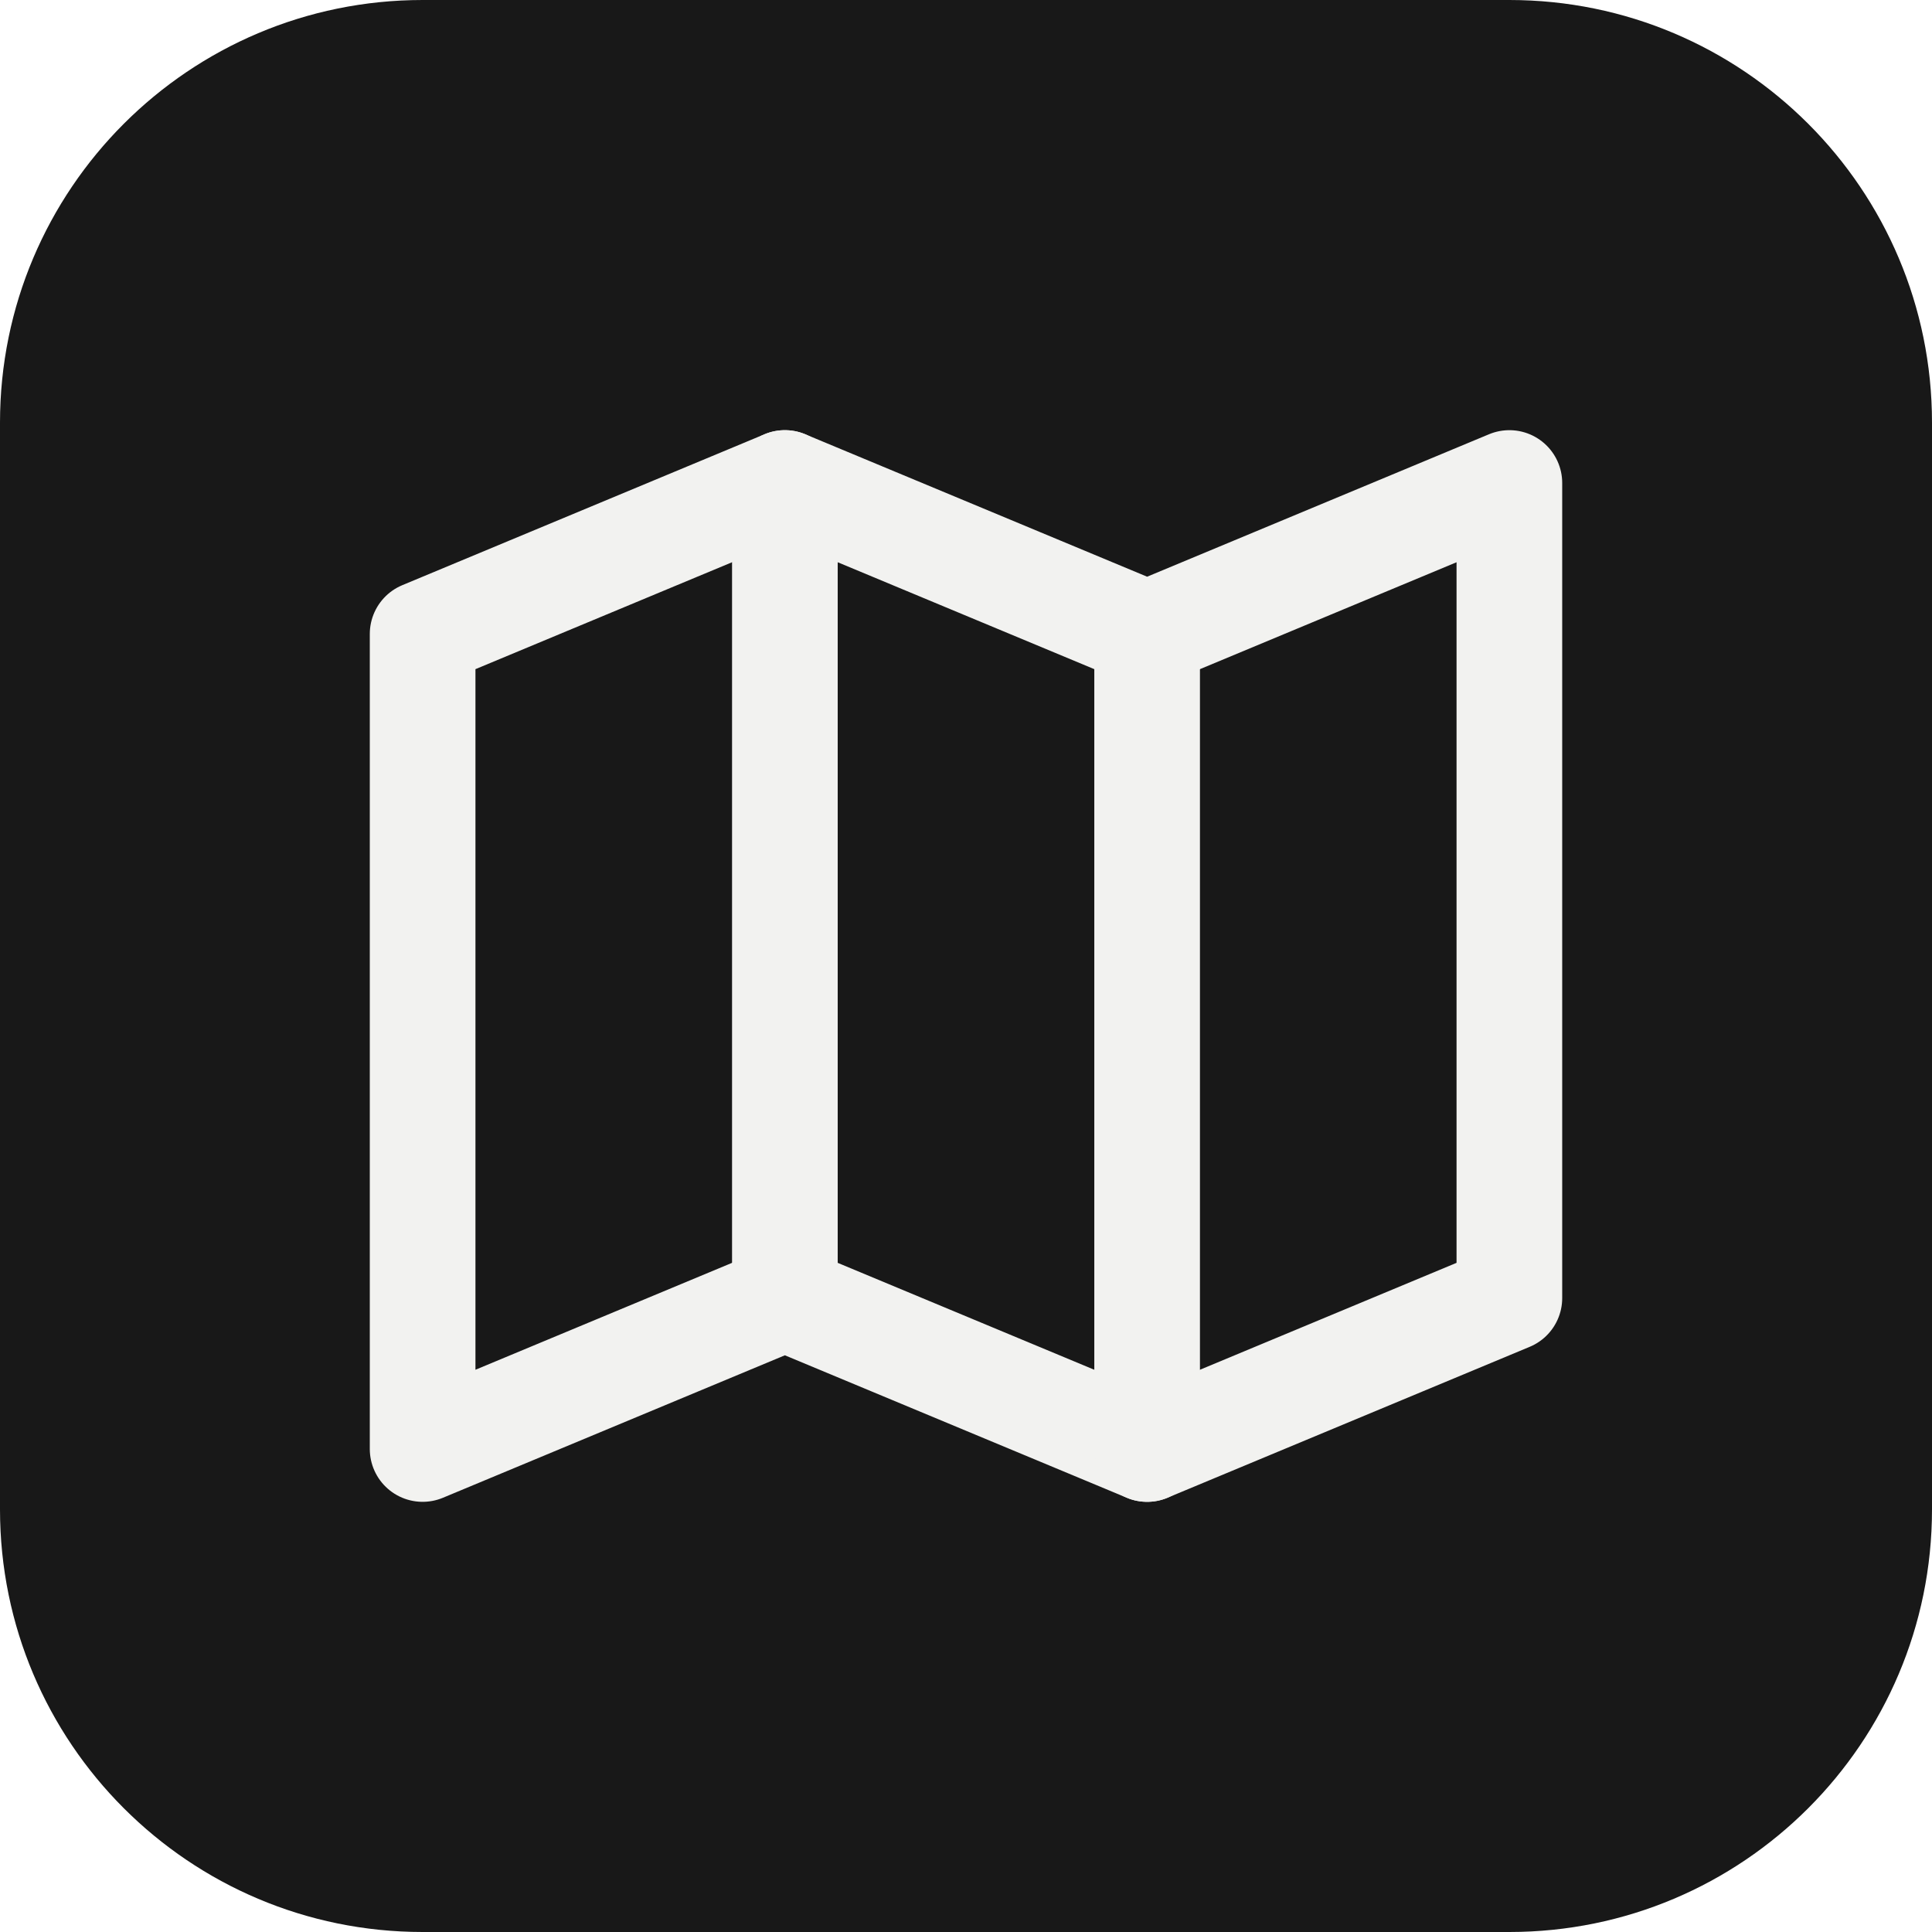
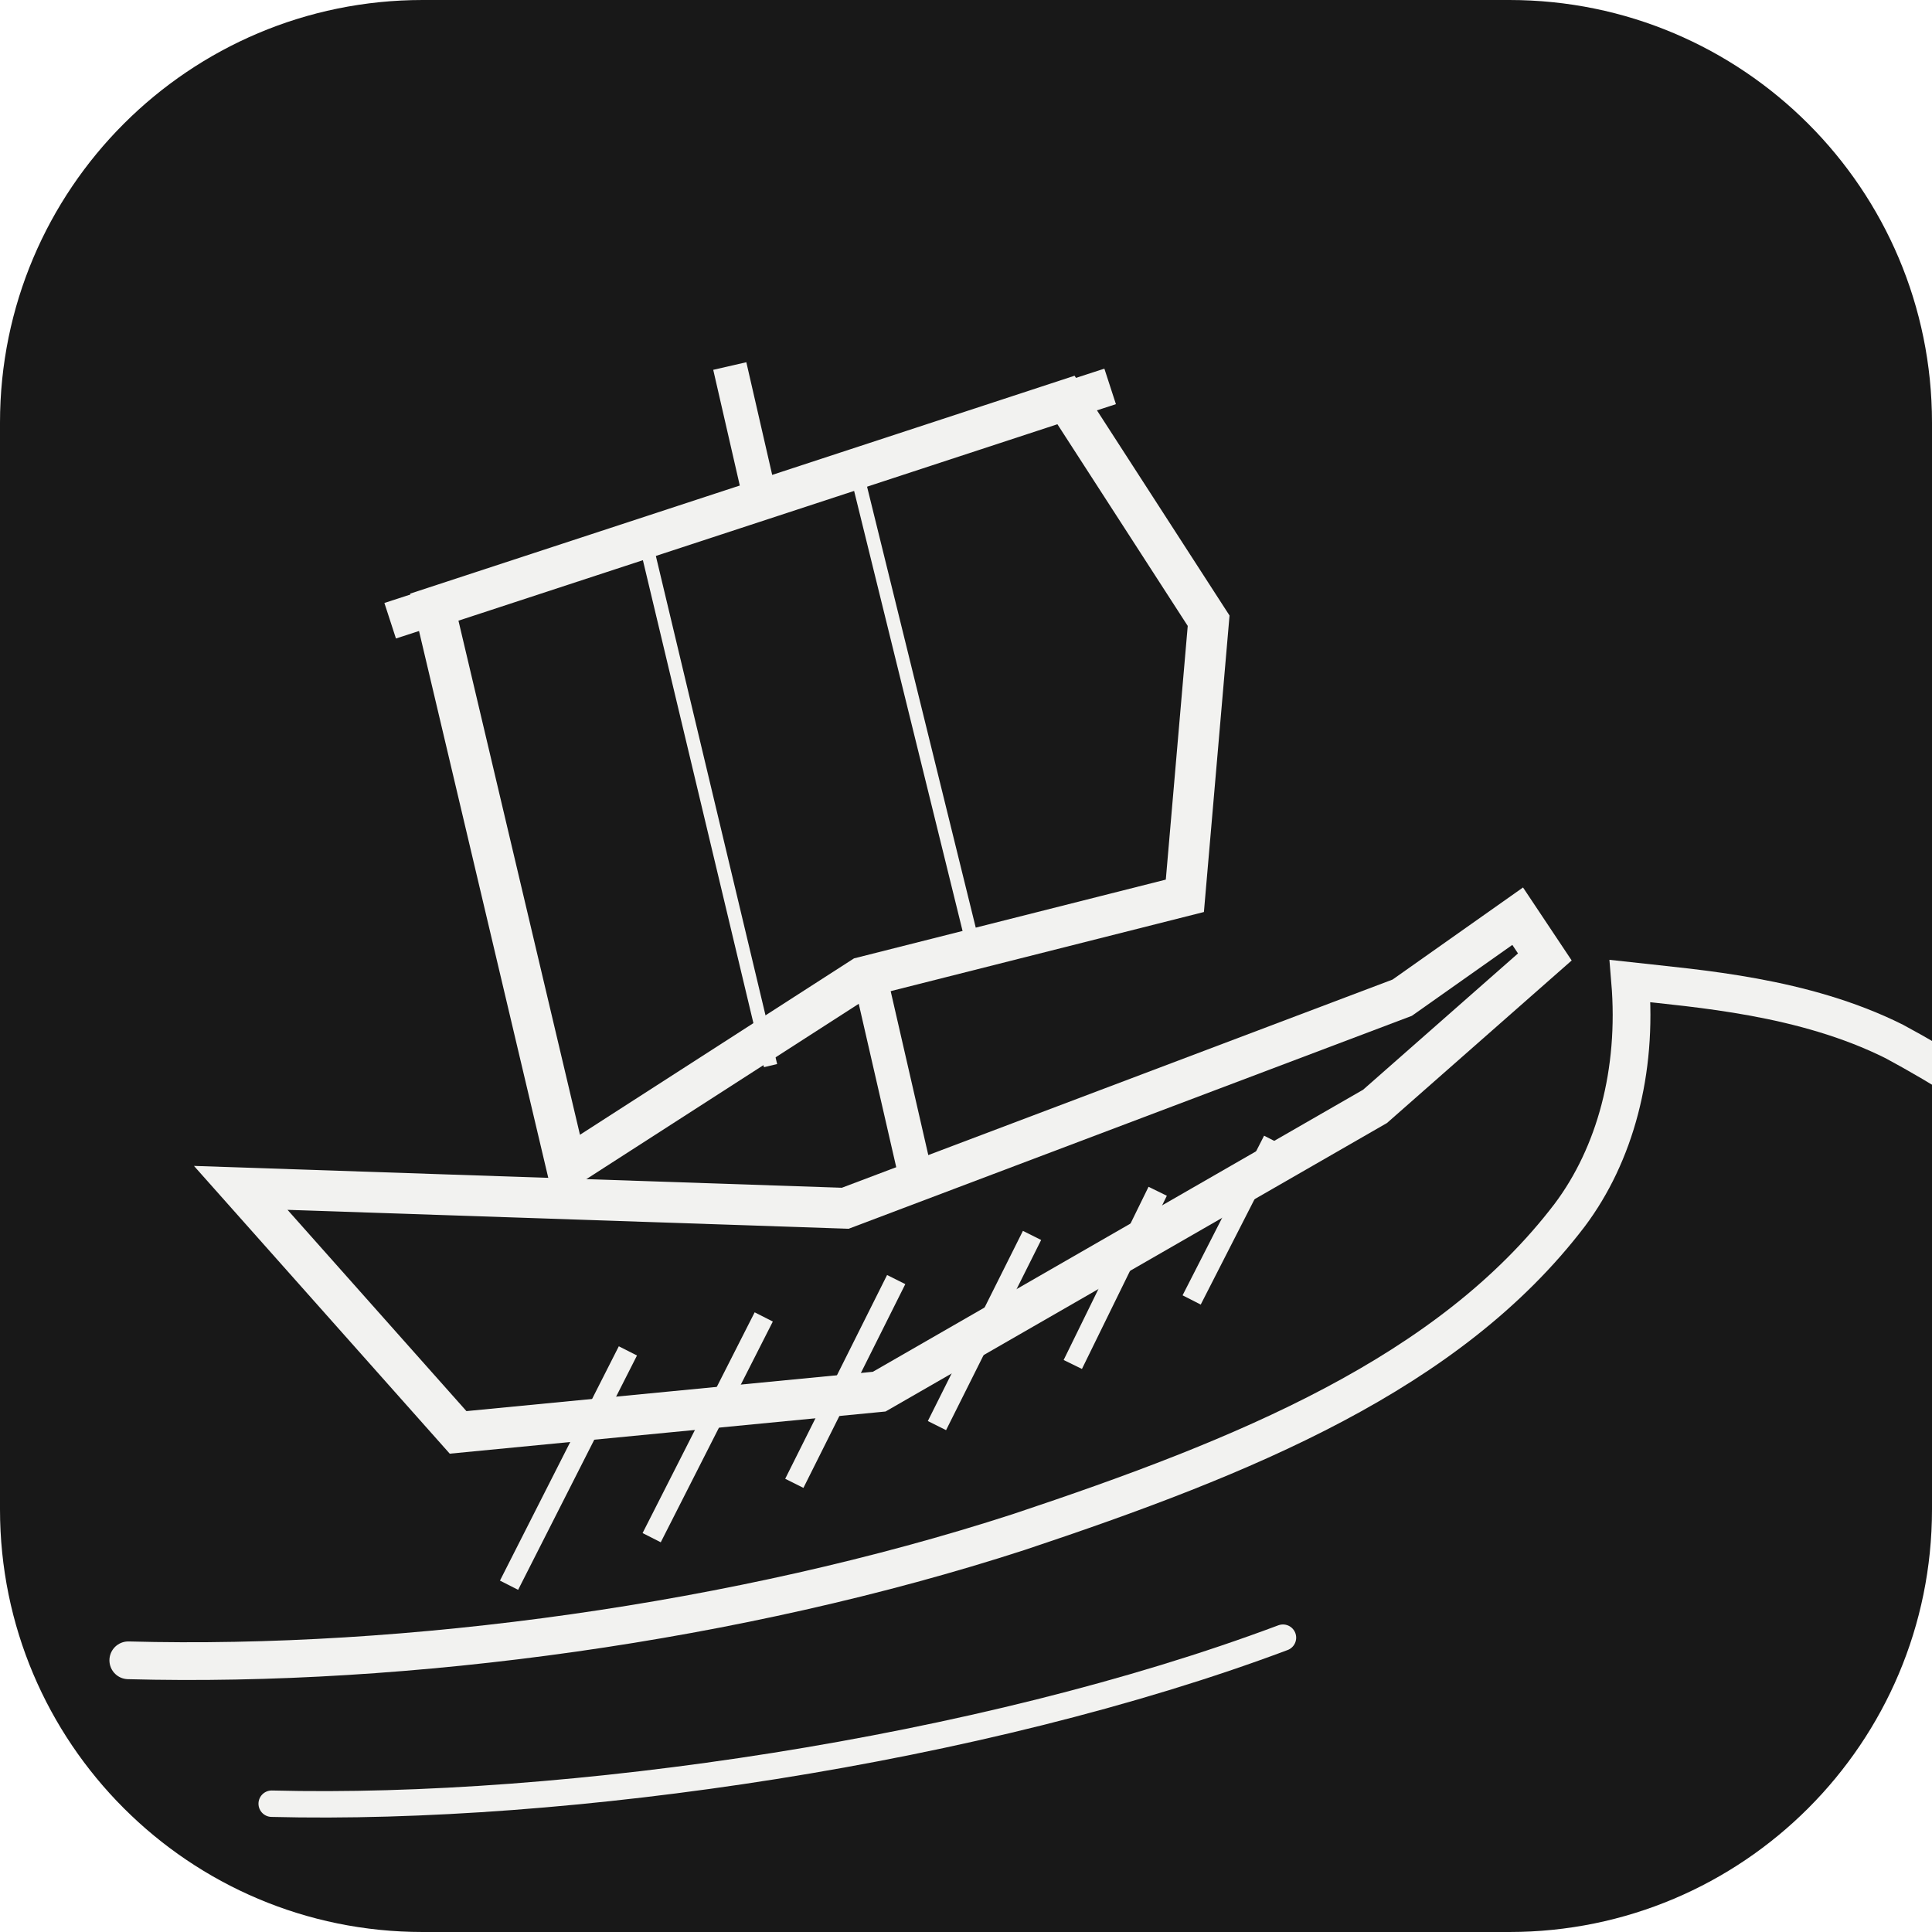
<svg xmlns="http://www.w3.org/2000/svg" viewBox="0 0 512 512">
+   <defs>
+     <clipPath id="edge">
+       <rect width="512" height="512" rx="112" />
+     </clipPath>
+   </defs>
  <rect width="512" height="512" rx="112" fill="#181818" />
-   <g fill="none" stroke="#f2f2f0" stroke-width="28" stroke-linejoin="round" stroke-linecap="round">
-     <path d="M112 168l96-40 96 40 96-40v216l-96 40-96-40-96 40z" />
-     <path d="M208 128v216M304 168v216" />
+   <g fill="none" stroke="#f2f2f0" stroke-width="12" stroke-linejoin="miter" stroke-miterlimit="10" stroke-linecap="butt">
+     <g transform="matrix(0.9 0 0 0.9 8 34)">
+       <path d="M262 314 206 70" stroke-width="10" />
+       <path d="M119 141 305 80 347 145 340 226 245 250 158 306z" fill="#181818" />
+       <path d="M181 121 218 276M243 100 278 242" stroke-width="4" />
+       <path d="M106 145 318 76" stroke-width="11" />
+       <path d="M62 312 126 384 250 372 396 288 446 244 438 232 404 256 240 318z" fill="#181818" />
+       <path d="M176 360 141 429M216 350 183 415M255 339 225 399M295 326 267 382M332 313 307 364M366 298 342 345" stroke-width="6" />
+     </g>
+     <path clip-path="url(#edge)" d="M34 440C108 442 196 430 270 406C330 386 384 364 416 322C428 306 434 284 432 260C450 262 478 264 502 276C528 290 548 306 570 318" stroke-width="10" stroke-linejoin="miter" stroke-miterlimit="6" stroke-linecap="round" />
+     <path d="M72 478C150 480 260 464 340 434" stroke-width="7" stroke-linecap="round" />
  </g>
</svg>
